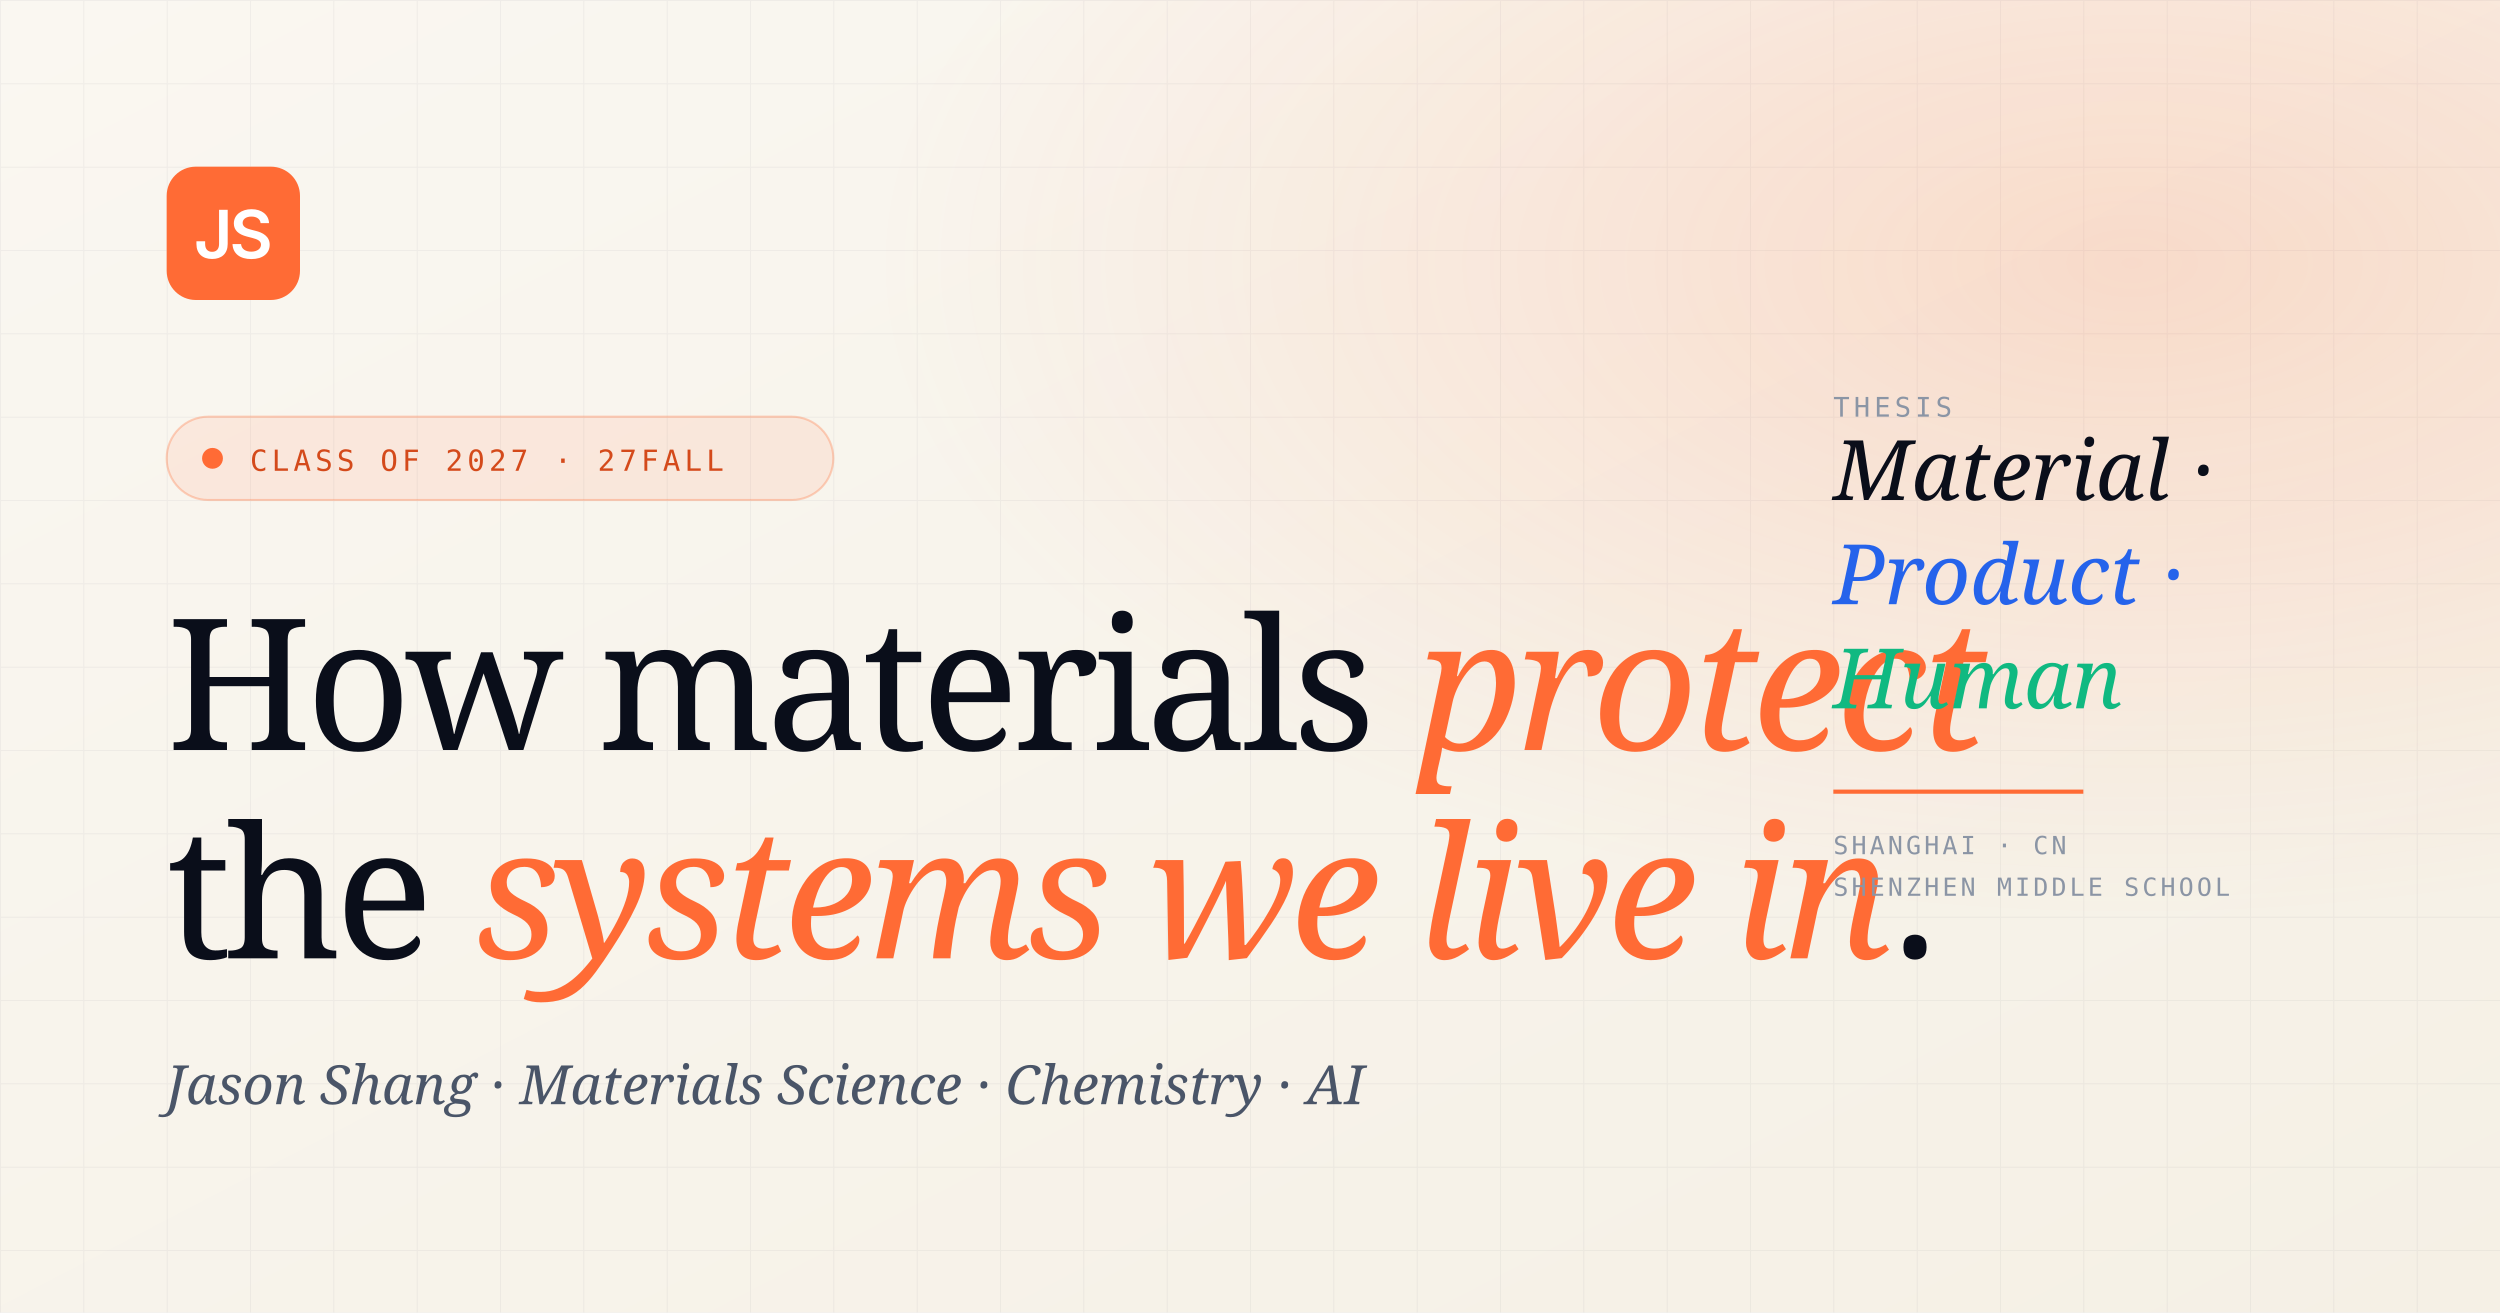
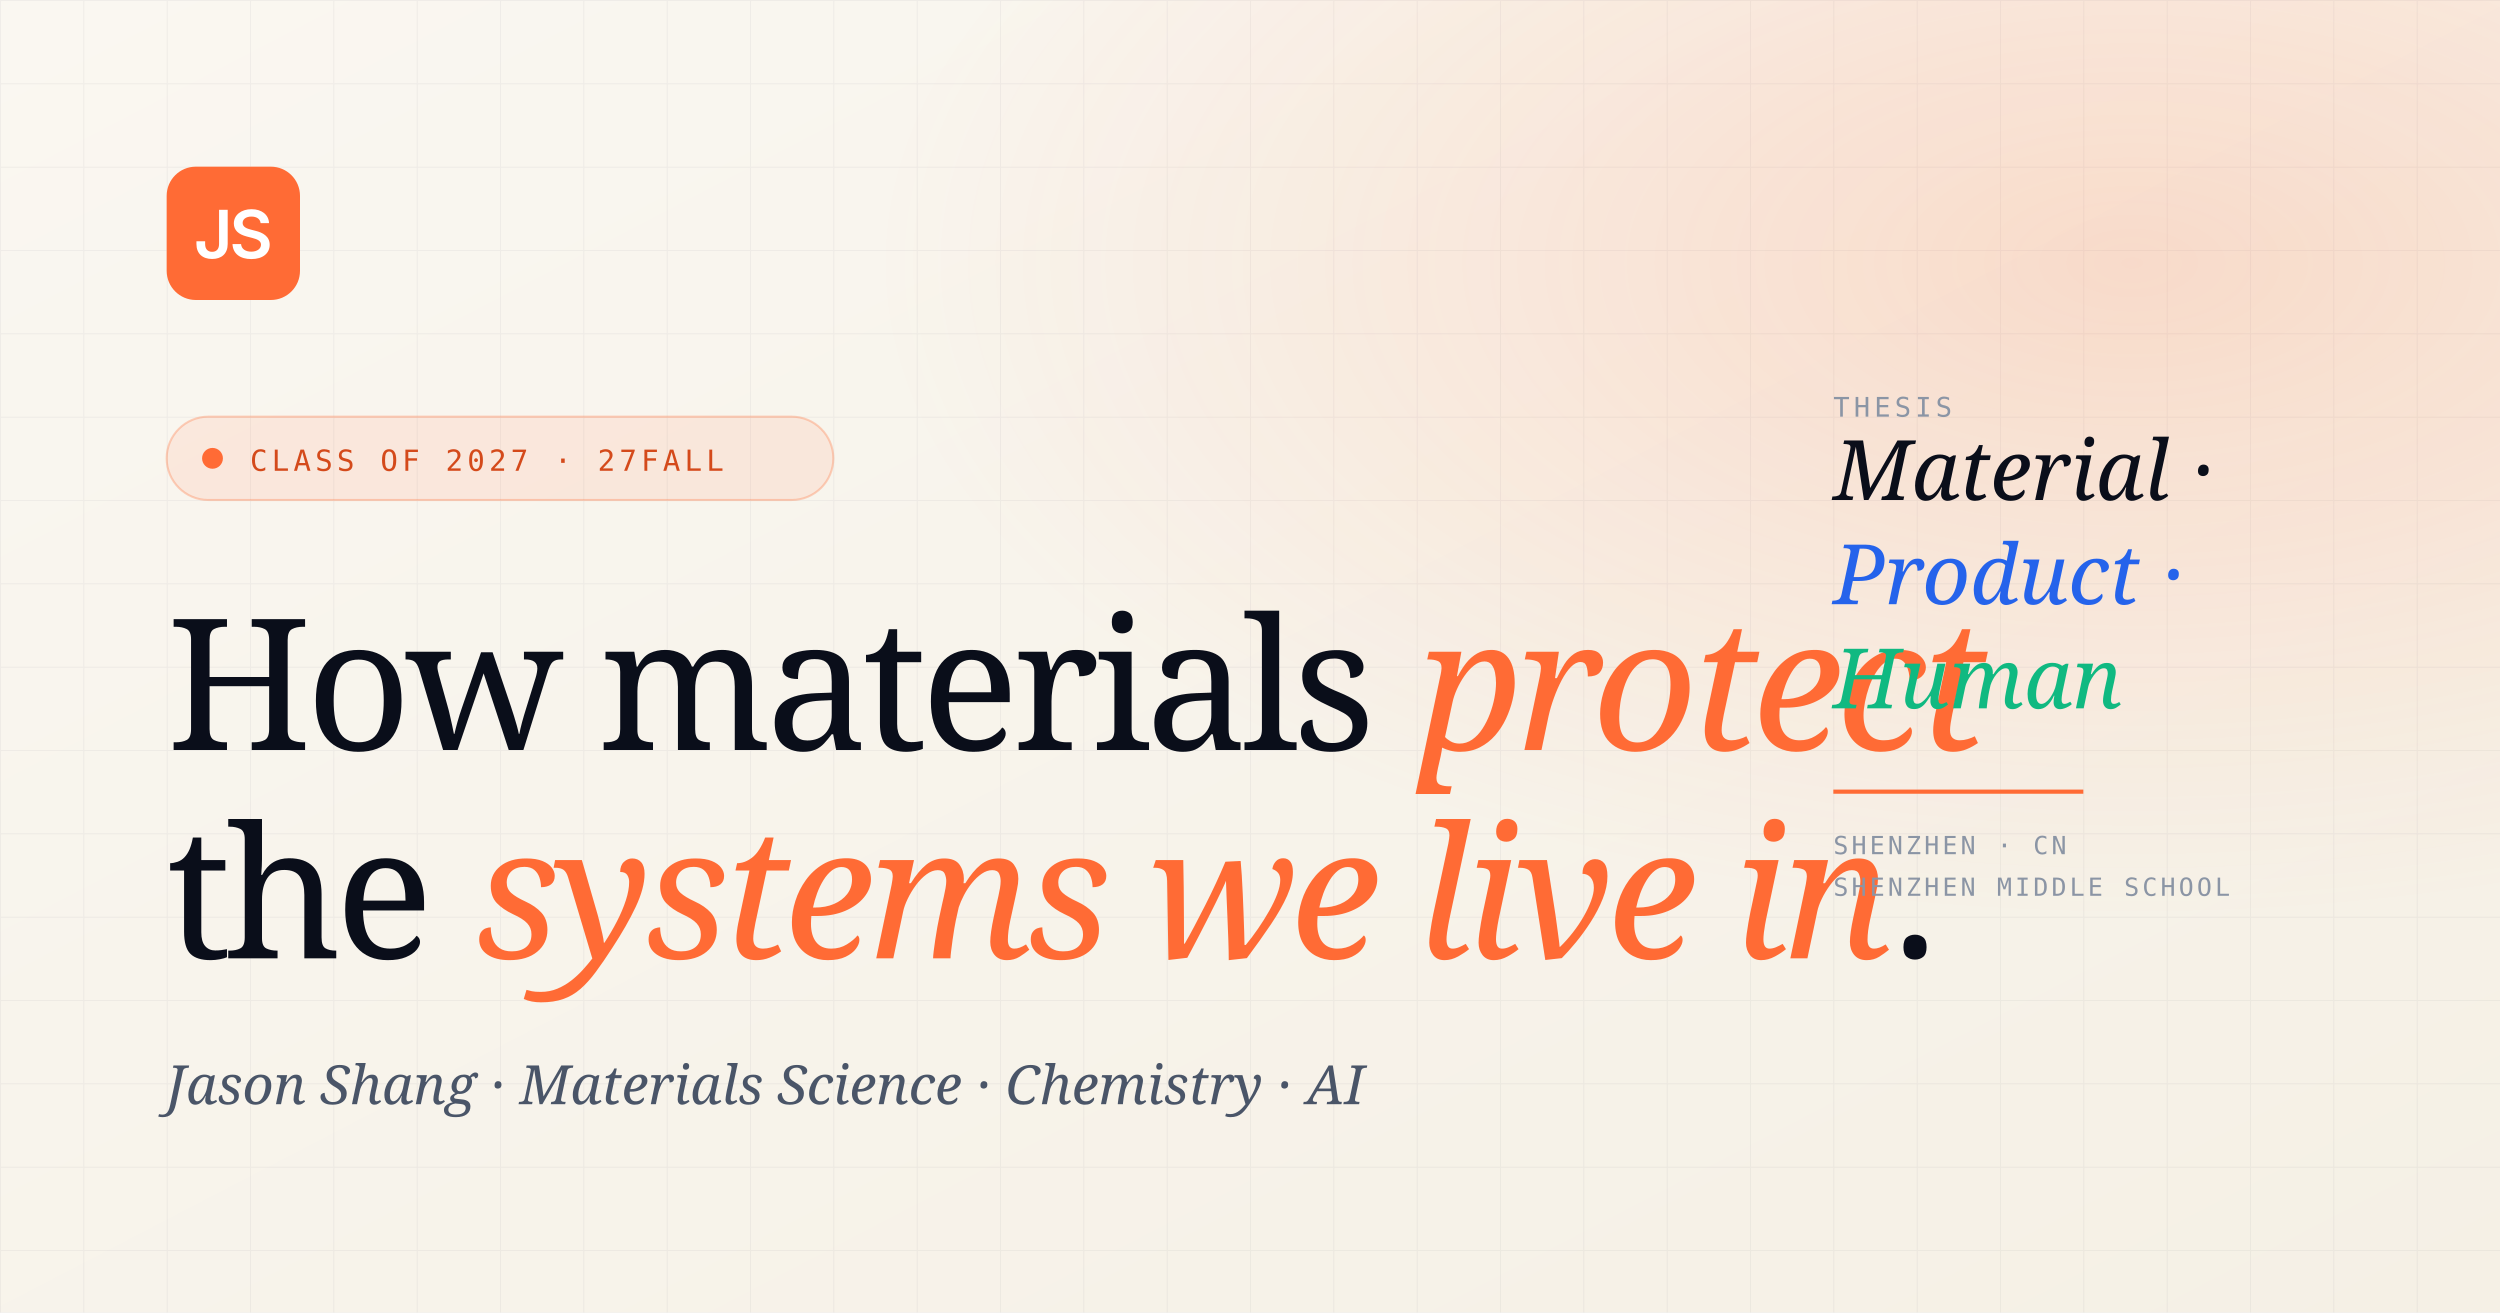
<svg xmlns="http://www.w3.org/2000/svg" viewBox="0 0 1200 630" width="1200" height="630">
  <defs>
    <linearGradient id="bg" x1="0%" y1="0%" x2="100%" y2="100%">
      <stop offset="0%" stop-color="#FAF7F1" />
      <stop offset="100%" stop-color="#F5F0E5" />
    </linearGradient>
    <radialGradient id="glow" cx="85%" cy="20%" r="50%">
      <stop offset="0%" stop-color="rgba(255, 107, 53, 0.18)" />
      <stop offset="100%" stop-color="rgba(255, 107, 53, 0)" />
    </radialGradient>
    <pattern id="grid" width="40" height="40" patternUnits="userSpaceOnUse">
      <path d="M 40 0 L 0 0 0 40" fill="none" stroke="rgba(10, 14, 26, 0.04)" stroke-width="1" />
    </pattern>
  </defs>
  <rect width="1200" height="630" fill="url(#bg)" />
  <rect width="1200" height="630" fill="url(#grid)" />
  <rect width="1200" height="630" fill="url(#glow)" />
  <g transform="translate(80, 80)">
    <rect width="64" height="64" rx="14" fill="#FF6B35" />
    <text x="32" y="44" font-family="Inter, sans-serif" font-size="32" font-weight="600" text-anchor="middle" fill="white" letter-spacing="-1.5">JS</text>
  </g>
  <g transform="translate(80, 200)">
    <rect x="0" y="0" width="320" height="40" rx="20" fill="rgba(255, 107, 53, 0.1)" stroke="rgba(255, 107, 53, 0.3)" />
    <circle cx="22" cy="20" r="5" fill="#FF6B35" />
    <text x="40" y="26" font-family="JetBrains Mono, monospace" font-size="14" font-weight="500" letter-spacing="2" fill="#D44A1B">CLASS OF 2027 · 27FALL</text>
  </g>
  <g transform="translate(80, 280)">
    <text x="0" y="80" font-family="Instrument Serif, Georgia, serif" font-size="88" font-weight="400" letter-spacing="-3" fill="#0A0E1A">How materials <tspan font-style="italic" fill="#FF6B35">protect</tspan>
    </text>
    <text x="0" y="180" font-family="Instrument Serif, Georgia, serif" font-size="88" font-weight="400" letter-spacing="-3" fill="#0A0E1A">the <tspan font-style="italic" fill="#FF6B35">systems we live in</tspan>.</text>
  </g>
  <g transform="translate(80, 530)">
    <text x="0" y="0" font-family="Instrument Serif, Georgia, serif" font-size="26" font-style="italic" fill="#4A5568">Jason Shang · Materials Science · Chemistry · AI</text>
  </g>
  <g transform="translate(880, 200)">
    <text x="0" y="0" font-family="JetBrains Mono, monospace" font-size="13" letter-spacing="2" fill="#8B95A5">THESIS</text>
    <text x="0" y="40" font-family="Instrument Serif, serif" font-size="40" font-style="italic" fill="#0A0E1A">Material ·</text>
    <text x="0" y="90" font-family="Instrument Serif, serif" font-size="40" font-style="italic" fill="#2563EB">Product ·</text>
    <text x="0" y="140" font-family="Instrument Serif, serif" font-size="40" font-style="italic" fill="#10B981">Human</text>
    <line x1="0" y1="180" x2="120" y2="180" stroke="#FF6B35" stroke-width="2" />
-     <text x="0" y="210" font-family="JetBrains Mono, monospace" font-size="12" letter-spacing="1.5" fill="#8B95A5">SHANGHAI · CN</text>
+     <text x="0" y="210" font-family="JetBrains Mono, monospace" font-size="12" letter-spacing="1.5" fill="#8B95A5">SHENZHEN · CN</text>
    <text x="0" y="230" font-family="JetBrains Mono, monospace" font-size="12" letter-spacing="1.5" fill="#8B95A5">SHENZHEN MIDDLE SCHOOL</text>
  </g>
</svg>
